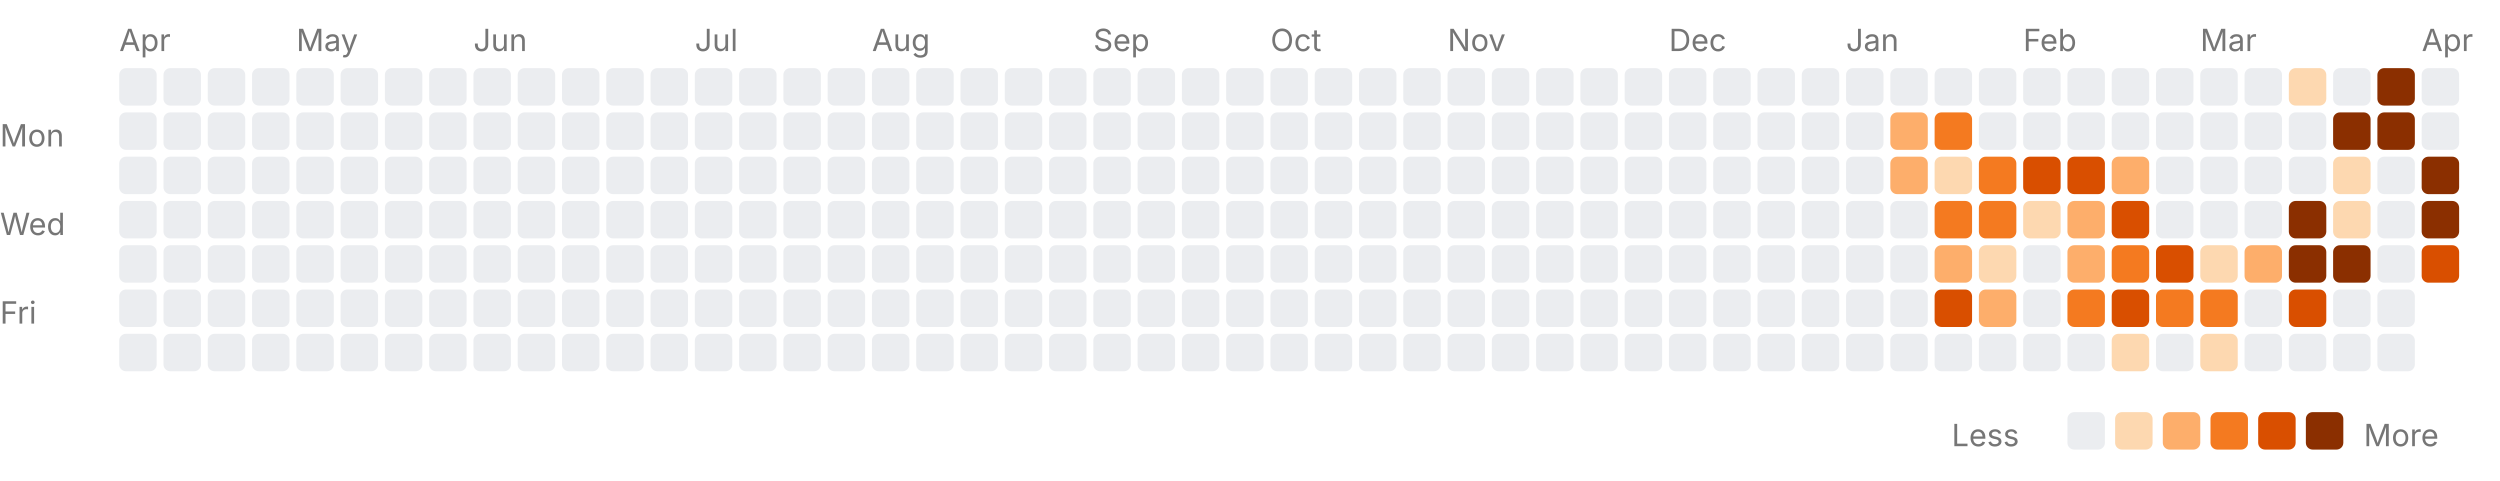
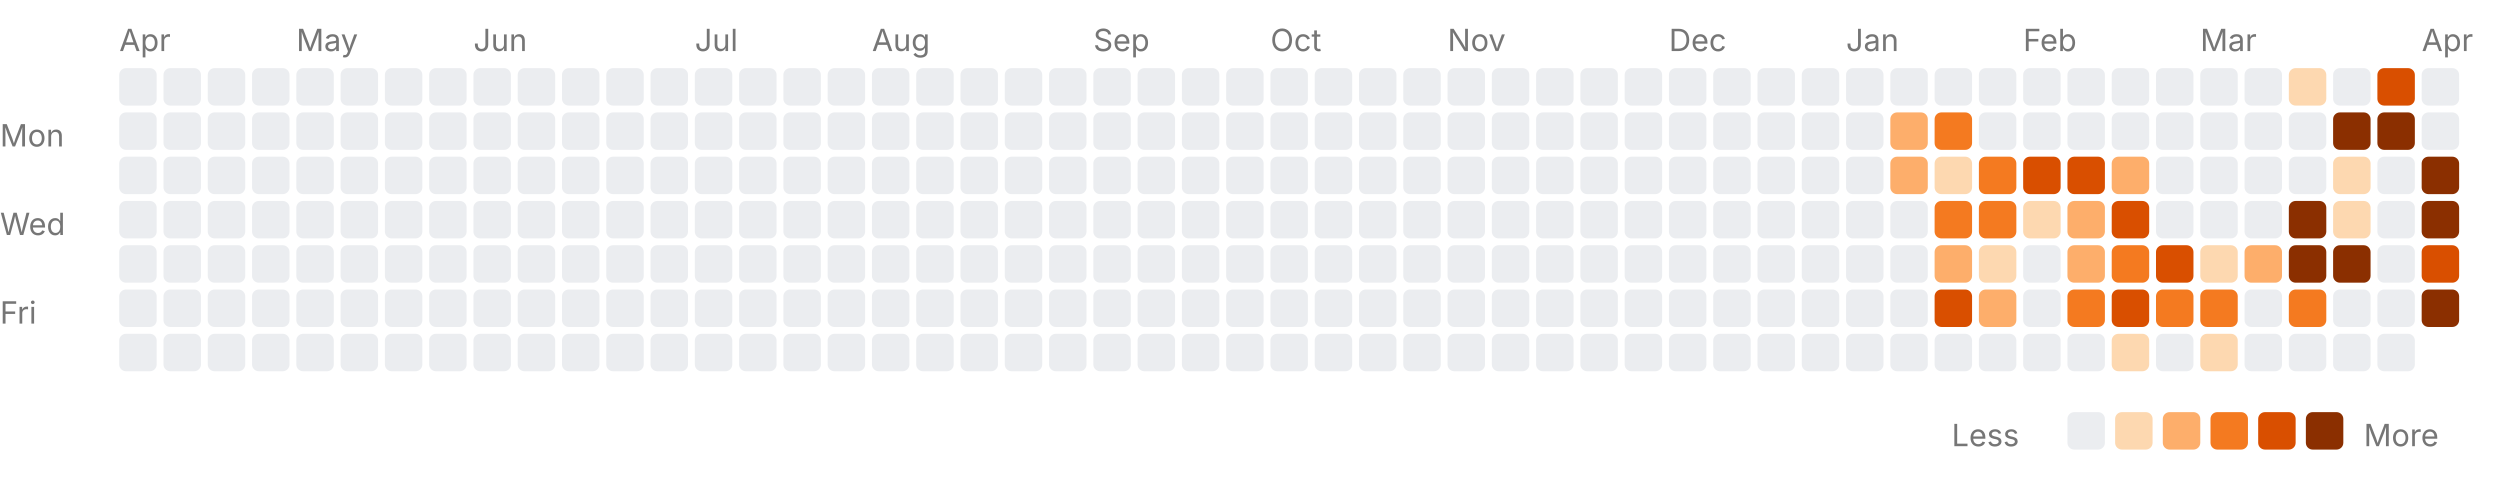
<svg xmlns="http://www.w3.org/2000/svg" width="734" height="141">
  <style>
  text { font-size: 9px; fill: #767676; font-family: -apple-system, BlinkMacSystemFont, sans-serif; }
</style>
  <text x="0" y="43">Mon</text>
  <text x="0" y="69">Wed</text>
  <text x="0" y="95">Fri</text>
  <text x="35" y="15">Apr</text>
  <rect x="35" y="20" width="11" height="11" rx="2" fill="#ebedf0" />
  <rect x="35" y="33" width="11" height="11" rx="2" fill="#ebedf0" />
  <rect x="35" y="46" width="11" height="11" rx="2" fill="#ebedf0" />
  <rect x="35" y="59" width="11" height="11" rx="2" fill="#ebedf0" />
  <rect x="35" y="72" width="11" height="11" rx="2" fill="#ebedf0" />
  <rect x="35" y="85" width="11" height="11" rx="2" fill="#ebedf0" />
  <rect x="35" y="98" width="11" height="11" rx="2" fill="#ebedf0" />
  <rect x="48" y="20" width="11" height="11" rx="2" fill="#ebedf0" />
  <rect x="48" y="33" width="11" height="11" rx="2" fill="#ebedf0" />
  <rect x="48" y="46" width="11" height="11" rx="2" fill="#ebedf0" />
  <rect x="48" y="59" width="11" height="11" rx="2" fill="#ebedf0" />
  <rect x="48" y="72" width="11" height="11" rx="2" fill="#ebedf0" />
  <rect x="48" y="85" width="11" height="11" rx="2" fill="#ebedf0" />
  <rect x="48" y="98" width="11" height="11" rx="2" fill="#ebedf0" />
  <rect x="61" y="20" width="11" height="11" rx="2" fill="#ebedf0" />
  <rect x="61" y="33" width="11" height="11" rx="2" fill="#ebedf0" />
  <rect x="61" y="46" width="11" height="11" rx="2" fill="#ebedf0" />
  <rect x="61" y="59" width="11" height="11" rx="2" fill="#ebedf0" />
  <rect x="61" y="72" width="11" height="11" rx="2" fill="#ebedf0" />
  <rect x="61" y="85" width="11" height="11" rx="2" fill="#ebedf0" />
  <rect x="61" y="98" width="11" height="11" rx="2" fill="#ebedf0" />
  <rect x="74" y="20" width="11" height="11" rx="2" fill="#ebedf0" />
  <rect x="74" y="33" width="11" height="11" rx="2" fill="#ebedf0" />
  <rect x="74" y="46" width="11" height="11" rx="2" fill="#ebedf0" />
  <rect x="74" y="59" width="11" height="11" rx="2" fill="#ebedf0" />
  <rect x="74" y="72" width="11" height="11" rx="2" fill="#ebedf0" />
  <rect x="74" y="85" width="11" height="11" rx="2" fill="#ebedf0" />
  <rect x="74" y="98" width="11" height="11" rx="2" fill="#ebedf0" />
  <text x="87" y="15">May</text>
  <rect x="87" y="20" width="11" height="11" rx="2" fill="#ebedf0" />
  <rect x="87" y="33" width="11" height="11" rx="2" fill="#ebedf0" />
  <rect x="87" y="46" width="11" height="11" rx="2" fill="#ebedf0" />
  <rect x="87" y="59" width="11" height="11" rx="2" fill="#ebedf0" />
  <rect x="87" y="72" width="11" height="11" rx="2" fill="#ebedf0" />
  <rect x="87" y="85" width="11" height="11" rx="2" fill="#ebedf0" />
  <rect x="87" y="98" width="11" height="11" rx="2" fill="#ebedf0" />
  <rect x="100" y="20" width="11" height="11" rx="2" fill="#ebedf0" />
  <rect x="100" y="33" width="11" height="11" rx="2" fill="#ebedf0" />
  <rect x="100" y="46" width="11" height="11" rx="2" fill="#ebedf0" />
  <rect x="100" y="59" width="11" height="11" rx="2" fill="#ebedf0" />
  <rect x="100" y="72" width="11" height="11" rx="2" fill="#ebedf0" />
  <rect x="100" y="85" width="11" height="11" rx="2" fill="#ebedf0" />
  <rect x="100" y="98" width="11" height="11" rx="2" fill="#ebedf0" />
  <rect x="113" y="20" width="11" height="11" rx="2" fill="#ebedf0" />
  <rect x="113" y="33" width="11" height="11" rx="2" fill="#ebedf0" />
  <rect x="113" y="46" width="11" height="11" rx="2" fill="#ebedf0" />
  <rect x="113" y="59" width="11" height="11" rx="2" fill="#ebedf0" />
  <rect x="113" y="72" width="11" height="11" rx="2" fill="#ebedf0" />
  <rect x="113" y="85" width="11" height="11" rx="2" fill="#ebedf0" />
  <rect x="113" y="98" width="11" height="11" rx="2" fill="#ebedf0" />
  <rect x="126" y="20" width="11" height="11" rx="2" fill="#ebedf0" />
  <rect x="126" y="33" width="11" height="11" rx="2" fill="#ebedf0" />
  <rect x="126" y="46" width="11" height="11" rx="2" fill="#ebedf0" />
  <rect x="126" y="59" width="11" height="11" rx="2" fill="#ebedf0" />
  <rect x="126" y="72" width="11" height="11" rx="2" fill="#ebedf0" />
  <rect x="126" y="85" width="11" height="11" rx="2" fill="#ebedf0" />
  <rect x="126" y="98" width="11" height="11" rx="2" fill="#ebedf0" />
  <text x="139" y="15">Jun</text>
  <rect x="139" y="20" width="11" height="11" rx="2" fill="#ebedf0" />
  <rect x="139" y="33" width="11" height="11" rx="2" fill="#ebedf0" />
  <rect x="139" y="46" width="11" height="11" rx="2" fill="#ebedf0" />
  <rect x="139" y="59" width="11" height="11" rx="2" fill="#ebedf0" />
  <rect x="139" y="72" width="11" height="11" rx="2" fill="#ebedf0" />
  <rect x="139" y="85" width="11" height="11" rx="2" fill="#ebedf0" />
  <rect x="139" y="98" width="11" height="11" rx="2" fill="#ebedf0" />
  <rect x="152" y="20" width="11" height="11" rx="2" fill="#ebedf0" />
  <rect x="152" y="33" width="11" height="11" rx="2" fill="#ebedf0" />
  <rect x="152" y="46" width="11" height="11" rx="2" fill="#ebedf0" />
  <rect x="152" y="59" width="11" height="11" rx="2" fill="#ebedf0" />
  <rect x="152" y="72" width="11" height="11" rx="2" fill="#ebedf0" />
  <rect x="152" y="85" width="11" height="11" rx="2" fill="#ebedf0" />
  <rect x="152" y="98" width="11" height="11" rx="2" fill="#ebedf0" />
  <rect x="165" y="20" width="11" height="11" rx="2" fill="#ebedf0" />
  <rect x="165" y="33" width="11" height="11" rx="2" fill="#ebedf0" />
  <rect x="165" y="46" width="11" height="11" rx="2" fill="#ebedf0" />
  <rect x="165" y="59" width="11" height="11" rx="2" fill="#ebedf0" />
  <rect x="165" y="72" width="11" height="11" rx="2" fill="#ebedf0" />
  <rect x="165" y="85" width="11" height="11" rx="2" fill="#ebedf0" />
  <rect x="165" y="98" width="11" height="11" rx="2" fill="#ebedf0" />
  <rect x="178" y="20" width="11" height="11" rx="2" fill="#ebedf0" />
  <rect x="178" y="33" width="11" height="11" rx="2" fill="#ebedf0" />
  <rect x="178" y="46" width="11" height="11" rx="2" fill="#ebedf0" />
  <rect x="178" y="59" width="11" height="11" rx="2" fill="#ebedf0" />
  <rect x="178" y="72" width="11" height="11" rx="2" fill="#ebedf0" />
  <rect x="178" y="85" width="11" height="11" rx="2" fill="#ebedf0" />
  <rect x="178" y="98" width="11" height="11" rx="2" fill="#ebedf0" />
  <rect x="191" y="20" width="11" height="11" rx="2" fill="#ebedf0" />
  <rect x="191" y="33" width="11" height="11" rx="2" fill="#ebedf0" />
  <rect x="191" y="46" width="11" height="11" rx="2" fill="#ebedf0" />
  <rect x="191" y="59" width="11" height="11" rx="2" fill="#ebedf0" />
  <rect x="191" y="72" width="11" height="11" rx="2" fill="#ebedf0" />
  <rect x="191" y="85" width="11" height="11" rx="2" fill="#ebedf0" />
  <rect x="191" y="98" width="11" height="11" rx="2" fill="#ebedf0" />
  <text x="204" y="15">Jul</text>
  <rect x="204" y="20" width="11" height="11" rx="2" fill="#ebedf0" />
  <rect x="204" y="33" width="11" height="11" rx="2" fill="#ebedf0" />
  <rect x="204" y="46" width="11" height="11" rx="2" fill="#ebedf0" />
  <rect x="204" y="59" width="11" height="11" rx="2" fill="#ebedf0" />
  <rect x="204" y="72" width="11" height="11" rx="2" fill="#ebedf0" />
  <rect x="204" y="85" width="11" height="11" rx="2" fill="#ebedf0" />
  <rect x="204" y="98" width="11" height="11" rx="2" fill="#ebedf0" />
  <rect x="217" y="20" width="11" height="11" rx="2" fill="#ebedf0" />
  <rect x="217" y="33" width="11" height="11" rx="2" fill="#ebedf0" />
  <rect x="217" y="46" width="11" height="11" rx="2" fill="#ebedf0" />
  <rect x="217" y="59" width="11" height="11" rx="2" fill="#ebedf0" />
  <rect x="217" y="72" width="11" height="11" rx="2" fill="#ebedf0" />
  <rect x="217" y="85" width="11" height="11" rx="2" fill="#ebedf0" />
  <rect x="217" y="98" width="11" height="11" rx="2" fill="#ebedf0" />
  <rect x="230" y="20" width="11" height="11" rx="2" fill="#ebedf0" />
  <rect x="230" y="33" width="11" height="11" rx="2" fill="#ebedf0" />
  <rect x="230" y="46" width="11" height="11" rx="2" fill="#ebedf0" />
  <rect x="230" y="59" width="11" height="11" rx="2" fill="#ebedf0" />
  <rect x="230" y="72" width="11" height="11" rx="2" fill="#ebedf0" />
  <rect x="230" y="85" width="11" height="11" rx="2" fill="#ebedf0" />
  <rect x="230" y="98" width="11" height="11" rx="2" fill="#ebedf0" />
  <rect x="243" y="20" width="11" height="11" rx="2" fill="#ebedf0" />
  <rect x="243" y="33" width="11" height="11" rx="2" fill="#ebedf0" />
  <rect x="243" y="46" width="11" height="11" rx="2" fill="#ebedf0" />
  <rect x="243" y="59" width="11" height="11" rx="2" fill="#ebedf0" />
  <rect x="243" y="72" width="11" height="11" rx="2" fill="#ebedf0" />
  <rect x="243" y="85" width="11" height="11" rx="2" fill="#ebedf0" />
  <rect x="243" y="98" width="11" height="11" rx="2" fill="#ebedf0" />
  <text x="256" y="15">Aug</text>
  <rect x="256" y="20" width="11" height="11" rx="2" fill="#ebedf0" />
  <rect x="256" y="33" width="11" height="11" rx="2" fill="#ebedf0" />
  <rect x="256" y="46" width="11" height="11" rx="2" fill="#ebedf0" />
  <rect x="256" y="59" width="11" height="11" rx="2" fill="#ebedf0" />
  <rect x="256" y="72" width="11" height="11" rx="2" fill="#ebedf0" />
  <rect x="256" y="85" width="11" height="11" rx="2" fill="#ebedf0" />
  <rect x="256" y="98" width="11" height="11" rx="2" fill="#ebedf0" />
  <rect x="269" y="20" width="11" height="11" rx="2" fill="#ebedf0" />
  <rect x="269" y="33" width="11" height="11" rx="2" fill="#ebedf0" />
  <rect x="269" y="46" width="11" height="11" rx="2" fill="#ebedf0" />
  <rect x="269" y="59" width="11" height="11" rx="2" fill="#ebedf0" />
  <rect x="269" y="72" width="11" height="11" rx="2" fill="#ebedf0" />
  <rect x="269" y="85" width="11" height="11" rx="2" fill="#ebedf0" />
  <rect x="269" y="98" width="11" height="11" rx="2" fill="#ebedf0" />
  <rect x="282" y="20" width="11" height="11" rx="2" fill="#ebedf0" />
  <rect x="282" y="33" width="11" height="11" rx="2" fill="#ebedf0" />
  <rect x="282" y="46" width="11" height="11" rx="2" fill="#ebedf0" />
  <rect x="282" y="59" width="11" height="11" rx="2" fill="#ebedf0" />
  <rect x="282" y="72" width="11" height="11" rx="2" fill="#ebedf0" />
  <rect x="282" y="85" width="11" height="11" rx="2" fill="#ebedf0" />
  <rect x="282" y="98" width="11" height="11" rx="2" fill="#ebedf0" />
  <rect x="295" y="20" width="11" height="11" rx="2" fill="#ebedf0" />
  <rect x="295" y="33" width="11" height="11" rx="2" fill="#ebedf0" />
  <rect x="295" y="46" width="11" height="11" rx="2" fill="#ebedf0" />
  <rect x="295" y="59" width="11" height="11" rx="2" fill="#ebedf0" />
  <rect x="295" y="72" width="11" height="11" rx="2" fill="#ebedf0" />
  <rect x="295" y="85" width="11" height="11" rx="2" fill="#ebedf0" />
  <rect x="295" y="98" width="11" height="11" rx="2" fill="#ebedf0" />
  <rect x="308" y="20" width="11" height="11" rx="2" fill="#ebedf0" />
  <rect x="308" y="33" width="11" height="11" rx="2" fill="#ebedf0" />
  <rect x="308" y="46" width="11" height="11" rx="2" fill="#ebedf0" />
  <rect x="308" y="59" width="11" height="11" rx="2" fill="#ebedf0" />
  <rect x="308" y="72" width="11" height="11" rx="2" fill="#ebedf0" />
  <rect x="308" y="85" width="11" height="11" rx="2" fill="#ebedf0" />
  <rect x="308" y="98" width="11" height="11" rx="2" fill="#ebedf0" />
  <text x="321" y="15">Sep</text>
  <rect x="321" y="20" width="11" height="11" rx="2" fill="#ebedf0" />
  <rect x="321" y="33" width="11" height="11" rx="2" fill="#ebedf0" />
  <rect x="321" y="46" width="11" height="11" rx="2" fill="#ebedf0" />
  <rect x="321" y="59" width="11" height="11" rx="2" fill="#ebedf0" />
  <rect x="321" y="72" width="11" height="11" rx="2" fill="#ebedf0" />
  <rect x="321" y="85" width="11" height="11" rx="2" fill="#ebedf0" />
  <rect x="321" y="98" width="11" height="11" rx="2" fill="#ebedf0" />
  <rect x="334" y="20" width="11" height="11" rx="2" fill="#ebedf0" />
  <rect x="334" y="33" width="11" height="11" rx="2" fill="#ebedf0" />
  <rect x="334" y="46" width="11" height="11" rx="2" fill="#ebedf0" />
  <rect x="334" y="59" width="11" height="11" rx="2" fill="#ebedf0" />
  <rect x="334" y="72" width="11" height="11" rx="2" fill="#ebedf0" />
  <rect x="334" y="85" width="11" height="11" rx="2" fill="#ebedf0" />
  <rect x="334" y="98" width="11" height="11" rx="2" fill="#ebedf0" />
  <rect x="347" y="20" width="11" height="11" rx="2" fill="#ebedf0" />
  <rect x="347" y="33" width="11" height="11" rx="2" fill="#ebedf0" />
  <rect x="347" y="46" width="11" height="11" rx="2" fill="#ebedf0" />
  <rect x="347" y="59" width="11" height="11" rx="2" fill="#ebedf0" />
  <rect x="347" y="72" width="11" height="11" rx="2" fill="#ebedf0" />
  <rect x="347" y="85" width="11" height="11" rx="2" fill="#ebedf0" />
  <rect x="347" y="98" width="11" height="11" rx="2" fill="#ebedf0" />
  <rect x="360" y="20" width="11" height="11" rx="2" fill="#ebedf0" />
  <rect x="360" y="33" width="11" height="11" rx="2" fill="#ebedf0" />
  <rect x="360" y="46" width="11" height="11" rx="2" fill="#ebedf0" />
  <rect x="360" y="59" width="11" height="11" rx="2" fill="#ebedf0" />
  <rect x="360" y="72" width="11" height="11" rx="2" fill="#ebedf0" />
  <rect x="360" y="85" width="11" height="11" rx="2" fill="#ebedf0" />
  <rect x="360" y="98" width="11" height="11" rx="2" fill="#ebedf0" />
  <text x="373" y="15">Oct</text>
  <rect x="373" y="20" width="11" height="11" rx="2" fill="#ebedf0" />
  <rect x="373" y="33" width="11" height="11" rx="2" fill="#ebedf0" />
  <rect x="373" y="46" width="11" height="11" rx="2" fill="#ebedf0" />
  <rect x="373" y="59" width="11" height="11" rx="2" fill="#ebedf0" />
  <rect x="373" y="72" width="11" height="11" rx="2" fill="#ebedf0" />
  <rect x="373" y="85" width="11" height="11" rx="2" fill="#ebedf0" />
  <rect x="373" y="98" width="11" height="11" rx="2" fill="#ebedf0" />
  <rect x="386" y="20" width="11" height="11" rx="2" fill="#ebedf0" />
  <rect x="386" y="33" width="11" height="11" rx="2" fill="#ebedf0" />
  <rect x="386" y="46" width="11" height="11" rx="2" fill="#ebedf0" />
  <rect x="386" y="59" width="11" height="11" rx="2" fill="#ebedf0" />
  <rect x="386" y="72" width="11" height="11" rx="2" fill="#ebedf0" />
  <rect x="386" y="85" width="11" height="11" rx="2" fill="#ebedf0" />
  <rect x="386" y="98" width="11" height="11" rx="2" fill="#ebedf0" />
  <rect x="399" y="20" width="11" height="11" rx="2" fill="#ebedf0" />
  <rect x="399" y="33" width="11" height="11" rx="2" fill="#ebedf0" />
  <rect x="399" y="46" width="11" height="11" rx="2" fill="#ebedf0" />
  <rect x="399" y="59" width="11" height="11" rx="2" fill="#ebedf0" />
  <rect x="399" y="72" width="11" height="11" rx="2" fill="#ebedf0" />
  <rect x="399" y="85" width="11" height="11" rx="2" fill="#ebedf0" />
  <rect x="399" y="98" width="11" height="11" rx="2" fill="#ebedf0" />
  <rect x="412" y="20" width="11" height="11" rx="2" fill="#ebedf0" />
  <rect x="412" y="33" width="11" height="11" rx="2" fill="#ebedf0" />
  <rect x="412" y="46" width="11" height="11" rx="2" fill="#ebedf0" />
  <rect x="412" y="59" width="11" height="11" rx="2" fill="#ebedf0" />
  <rect x="412" y="72" width="11" height="11" rx="2" fill="#ebedf0" />
  <rect x="412" y="85" width="11" height="11" rx="2" fill="#ebedf0" />
  <rect x="412" y="98" width="11" height="11" rx="2" fill="#ebedf0" />
  <text x="425" y="15">Nov</text>
  <rect x="425" y="20" width="11" height="11" rx="2" fill="#ebedf0" />
  <rect x="425" y="33" width="11" height="11" rx="2" fill="#ebedf0" />
  <rect x="425" y="46" width="11" height="11" rx="2" fill="#ebedf0" />
  <rect x="425" y="59" width="11" height="11" rx="2" fill="#ebedf0" />
  <rect x="425" y="72" width="11" height="11" rx="2" fill="#ebedf0" />
  <rect x="425" y="85" width="11" height="11" rx="2" fill="#ebedf0" />
  <rect x="425" y="98" width="11" height="11" rx="2" fill="#ebedf0" />
  <rect x="438" y="20" width="11" height="11" rx="2" fill="#ebedf0" />
  <rect x="438" y="33" width="11" height="11" rx="2" fill="#ebedf0" />
  <rect x="438" y="46" width="11" height="11" rx="2" fill="#ebedf0" />
  <rect x="438" y="59" width="11" height="11" rx="2" fill="#ebedf0" />
  <rect x="438" y="72" width="11" height="11" rx="2" fill="#ebedf0" />
  <rect x="438" y="85" width="11" height="11" rx="2" fill="#ebedf0" />
  <rect x="438" y="98" width="11" height="11" rx="2" fill="#ebedf0" />
  <rect x="451" y="20" width="11" height="11" rx="2" fill="#ebedf0" />
  <rect x="451" y="33" width="11" height="11" rx="2" fill="#ebedf0" />
  <rect x="451" y="46" width="11" height="11" rx="2" fill="#ebedf0" />
  <rect x="451" y="59" width="11" height="11" rx="2" fill="#ebedf0" />
  <rect x="451" y="72" width="11" height="11" rx="2" fill="#ebedf0" />
  <rect x="451" y="85" width="11" height="11" rx="2" fill="#ebedf0" />
  <rect x="451" y="98" width="11" height="11" rx="2" fill="#ebedf0" />
  <rect x="464" y="20" width="11" height="11" rx="2" fill="#ebedf0" />
  <rect x="464" y="33" width="11" height="11" rx="2" fill="#ebedf0" />
  <rect x="464" y="46" width="11" height="11" rx="2" fill="#ebedf0" />
  <rect x="464" y="59" width="11" height="11" rx="2" fill="#ebedf0" />
  <rect x="464" y="72" width="11" height="11" rx="2" fill="#ebedf0" />
  <rect x="464" y="85" width="11" height="11" rx="2" fill="#ebedf0" />
  <rect x="464" y="98" width="11" height="11" rx="2" fill="#ebedf0" />
  <rect x="477" y="20" width="11" height="11" rx="2" fill="#ebedf0" />
  <rect x="477" y="33" width="11" height="11" rx="2" fill="#ebedf0" />
  <rect x="477" y="46" width="11" height="11" rx="2" fill="#ebedf0" />
  <rect x="477" y="59" width="11" height="11" rx="2" fill="#ebedf0" />
  <rect x="477" y="72" width="11" height="11" rx="2" fill="#ebedf0" />
  <rect x="477" y="85" width="11" height="11" rx="2" fill="#ebedf0" />
  <rect x="477" y="98" width="11" height="11" rx="2" fill="#ebedf0" />
  <text x="490" y="15">Dec</text>
  <rect x="490" y="20" width="11" height="11" rx="2" fill="#ebedf0" />
  <rect x="490" y="33" width="11" height="11" rx="2" fill="#ebedf0" />
  <rect x="490" y="46" width="11" height="11" rx="2" fill="#ebedf0" />
  <rect x="490" y="59" width="11" height="11" rx="2" fill="#ebedf0" />
  <rect x="490" y="72" width="11" height="11" rx="2" fill="#ebedf0" />
  <rect x="490" y="85" width="11" height="11" rx="2" fill="#ebedf0" />
  <rect x="490" y="98" width="11" height="11" rx="2" fill="#ebedf0" />
  <rect x="503" y="20" width="11" height="11" rx="2" fill="#ebedf0" />
  <rect x="503" y="33" width="11" height="11" rx="2" fill="#ebedf0" />
  <rect x="503" y="46" width="11" height="11" rx="2" fill="#ebedf0" />
  <rect x="503" y="59" width="11" height="11" rx="2" fill="#ebedf0" />
  <rect x="503" y="72" width="11" height="11" rx="2" fill="#ebedf0" />
  <rect x="503" y="85" width="11" height="11" rx="2" fill="#ebedf0" />
  <rect x="503" y="98" width="11" height="11" rx="2" fill="#ebedf0" />
  <rect x="516" y="20" width="11" height="11" rx="2" fill="#ebedf0" />
  <rect x="516" y="33" width="11" height="11" rx="2" fill="#ebedf0" />
  <rect x="516" y="46" width="11" height="11" rx="2" fill="#ebedf0" />
  <rect x="516" y="59" width="11" height="11" rx="2" fill="#ebedf0" />
  <rect x="516" y="72" width="11" height="11" rx="2" fill="#ebedf0" />
  <rect x="516" y="85" width="11" height="11" rx="2" fill="#ebedf0" />
  <rect x="516" y="98" width="11" height="11" rx="2" fill="#ebedf0" />
  <rect x="529" y="20" width="11" height="11" rx="2" fill="#ebedf0" />
  <rect x="529" y="33" width="11" height="11" rx="2" fill="#ebedf0" />
  <rect x="529" y="46" width="11" height="11" rx="2" fill="#ebedf0" />
  <rect x="529" y="59" width="11" height="11" rx="2" fill="#ebedf0" />
  <rect x="529" y="72" width="11" height="11" rx="2" fill="#ebedf0" />
  <rect x="529" y="85" width="11" height="11" rx="2" fill="#ebedf0" />
  <rect x="529" y="98" width="11" height="11" rx="2" fill="#ebedf0" />
  <text x="542" y="15">Jan</text>
  <rect x="542" y="20" width="11" height="11" rx="2" fill="#ebedf0" />
  <rect x="542" y="33" width="11" height="11" rx="2" fill="#ebedf0" />
  <rect x="542" y="46" width="11" height="11" rx="2" fill="#ebedf0" />
  <rect x="542" y="59" width="11" height="11" rx="2" fill="#ebedf0" />
  <rect x="542" y="72" width="11" height="11" rx="2" fill="#ebedf0" />
  <rect x="542" y="85" width="11" height="11" rx="2" fill="#ebedf0" />
  <rect x="542" y="98" width="11" height="11" rx="2" fill="#ebedf0" />
  <rect x="555" y="20" width="11" height="11" rx="2" fill="#ebedf0" />
  <rect x="555" y="33" width="11" height="11" rx="2" fill="#fdae6b" />
  <rect x="555" y="46" width="11" height="11" rx="2" fill="#fdae6b" />
  <rect x="555" y="59" width="11" height="11" rx="2" fill="#ebedf0" />
  <rect x="555" y="72" width="11" height="11" rx="2" fill="#ebedf0" />
  <rect x="555" y="85" width="11" height="11" rx="2" fill="#ebedf0" />
  <rect x="555" y="98" width="11" height="11" rx="2" fill="#ebedf0" />
  <rect x="568" y="20" width="11" height="11" rx="2" fill="#ebedf0" />
  <rect x="568" y="33" width="11" height="11" rx="2" fill="#f47a20" />
  <rect x="568" y="46" width="11" height="11" rx="2" fill="#fdd8b0" />
  <rect x="568" y="59" width="11" height="11" rx="2" fill="#f47a20" />
  <rect x="568" y="72" width="11" height="11" rx="2" fill="#fdae6b" />
  <rect x="568" y="85" width="11" height="11" rx="2" fill="#d94f00" />
  <rect x="568" y="98" width="11" height="11" rx="2" fill="#ebedf0" />
  <rect x="581" y="20" width="11" height="11" rx="2" fill="#ebedf0" />
  <rect x="581" y="33" width="11" height="11" rx="2" fill="#ebedf0" />
  <rect x="581" y="46" width="11" height="11" rx="2" fill="#f47a20" />
  <rect x="581" y="59" width="11" height="11" rx="2" fill="#f47a20" />
  <rect x="581" y="72" width="11" height="11" rx="2" fill="#fdd8b0" />
  <rect x="581" y="85" width="11" height="11" rx="2" fill="#fdae6b" />
  <rect x="581" y="98" width="11" height="11" rx="2" fill="#ebedf0" />
  <text x="594" y="15">Feb</text>
  <rect x="594" y="20" width="11" height="11" rx="2" fill="#ebedf0" />
  <rect x="594" y="33" width="11" height="11" rx="2" fill="#ebedf0" />
  <rect x="594" y="46" width="11" height="11" rx="2" fill="#d94f00" />
  <rect x="594" y="59" width="11" height="11" rx="2" fill="#fdd8b0" />
  <rect x="594" y="72" width="11" height="11" rx="2" fill="#ebedf0" />
  <rect x="594" y="85" width="11" height="11" rx="2" fill="#ebedf0" />
  <rect x="594" y="98" width="11" height="11" rx="2" fill="#ebedf0" />
  <rect x="607" y="20" width="11" height="11" rx="2" fill="#ebedf0" />
  <rect x="607" y="33" width="11" height="11" rx="2" fill="#ebedf0" />
  <rect x="607" y="46" width="11" height="11" rx="2" fill="#d94f00" />
  <rect x="607" y="59" width="11" height="11" rx="2" fill="#fdae6b" />
  <rect x="607" y="72" width="11" height="11" rx="2" fill="#fdae6b" />
  <rect x="607" y="85" width="11" height="11" rx="2" fill="#f47a20" />
  <rect x="607" y="98" width="11" height="11" rx="2" fill="#ebedf0" />
  <rect x="620" y="20" width="11" height="11" rx="2" fill="#ebedf0" />
  <rect x="620" y="33" width="11" height="11" rx="2" fill="#ebedf0" />
  <rect x="620" y="46" width="11" height="11" rx="2" fill="#fdae6b" />
  <rect x="620" y="59" width="11" height="11" rx="2" fill="#d94f00" />
  <rect x="620" y="72" width="11" height="11" rx="2" fill="#f47a20" />
  <rect x="620" y="85" width="11" height="11" rx="2" fill="#d94f00" />
  <rect x="620" y="98" width="11" height="11" rx="2" fill="#fdd8b0" />
  <rect x="633" y="20" width="11" height="11" rx="2" fill="#ebedf0" />
  <rect x="633" y="33" width="11" height="11" rx="2" fill="#ebedf0" />
  <rect x="633" y="46" width="11" height="11" rx="2" fill="#ebedf0" />
  <rect x="633" y="59" width="11" height="11" rx="2" fill="#ebedf0" />
  <rect x="633" y="72" width="11" height="11" rx="2" fill="#d94f00" />
  <rect x="633" y="85" width="11" height="11" rx="2" fill="#f47a20" />
  <rect x="633" y="98" width="11" height="11" rx="2" fill="#ebedf0" />
  <text x="646" y="15">Mar</text>
  <rect x="646" y="20" width="11" height="11" rx="2" fill="#ebedf0" />
  <rect x="646" y="33" width="11" height="11" rx="2" fill="#ebedf0" />
  <rect x="646" y="46" width="11" height="11" rx="2" fill="#ebedf0" />
  <rect x="646" y="59" width="11" height="11" rx="2" fill="#ebedf0" />
  <rect x="646" y="72" width="11" height="11" rx="2" fill="#fdd8b0" />
  <rect x="646" y="85" width="11" height="11" rx="2" fill="#f47a20" />
  <rect x="646" y="98" width="11" height="11" rx="2" fill="#fdd8b0" />
  <rect x="659" y="20" width="11" height="11" rx="2" fill="#ebedf0" />
  <rect x="659" y="33" width="11" height="11" rx="2" fill="#ebedf0" />
  <rect x="659" y="46" width="11" height="11" rx="2" fill="#ebedf0" />
  <rect x="659" y="59" width="11" height="11" rx="2" fill="#ebedf0" />
  <rect x="659" y="72" width="11" height="11" rx="2" fill="#fdae6b" />
  <rect x="659" y="85" width="11" height="11" rx="2" fill="#ebedf0" />
  <rect x="659" y="98" width="11" height="11" rx="2" fill="#ebedf0" />
  <rect x="672" y="20" width="11" height="11" rx="2" fill="#fdd8b0" />
  <rect x="672" y="33" width="11" height="11" rx="2" fill="#ebedf0" />
  <rect x="672" y="46" width="11" height="11" rx="2" fill="#ebedf0" />
  <rect x="672" y="59" width="11" height="11" rx="2" fill="#8b2f00" />
  <rect x="672" y="72" width="11" height="11" rx="2" fill="#8b2f00" />
-   <rect x="672" y="85" width="11" height="11" rx="2" fill="#d94f00" />
+   <rect x="672" y="85" width="11" height="11" rx="2" fill="#f47a20" />
  <rect x="672" y="98" width="11" height="11" rx="2" fill="#ebedf0" />
  <rect x="685" y="20" width="11" height="11" rx="2" fill="#ebedf0" />
  <rect x="685" y="33" width="11" height="11" rx="2" fill="#8b2f00" />
  <rect x="685" y="46" width="11" height="11" rx="2" fill="#fdd8b0" />
  <rect x="685" y="59" width="11" height="11" rx="2" fill="#fdd8b0" />
  <rect x="685" y="72" width="11" height="11" rx="2" fill="#8b2f00" />
  <rect x="685" y="85" width="11" height="11" rx="2" fill="#ebedf0" />
  <rect x="685" y="98" width="11" height="11" rx="2" fill="#ebedf0" />
-   <rect x="698" y="20" width="11" height="11" rx="2" fill="#8b2f00" />
+   <rect x="698" y="20" width="11" height="11" rx="2" fill="#d94f00" />
  <rect x="698" y="33" width="11" height="11" rx="2" fill="#8b2f00" />
  <rect x="698" y="46" width="11" height="11" rx="2" fill="#ebedf0" />
  <rect x="698" y="59" width="11" height="11" rx="2" fill="#ebedf0" />
  <rect x="698" y="72" width="11" height="11" rx="2" fill="#ebedf0" />
  <rect x="698" y="85" width="11" height="11" rx="2" fill="#ebedf0" />
  <rect x="698" y="98" width="11" height="11" rx="2" fill="#ebedf0" />
  <text x="711" y="15">Apr</text>
  <rect x="711" y="20" width="11" height="11" rx="2" fill="#ebedf0" />
  <rect x="711" y="33" width="11" height="11" rx="2" fill="#ebedf0" />
  <rect x="711" y="46" width="11" height="11" rx="2" fill="#8b2f00" />
  <rect x="711" y="59" width="11" height="11" rx="2" fill="#8b2f00" />
  <rect x="711" y="72" width="11" height="11" rx="2" fill="#d94f00" />
+   <rect x="711" y="85" width="11" height="11" rx="2" fill="#8b2f00" />
  <text x="573" y="131">Less</text>
  <rect x="607" y="121" width="11" height="11" rx="2" fill="#ebedf0" />
  <rect x="621" y="121" width="11" height="11" rx="2" fill="#fdd8b0" />
  <rect x="635" y="121" width="11" height="11" rx="2" fill="#fdae6b" />
  <rect x="649" y="121" width="11" height="11" rx="2" fill="#f47a20" />
  <rect x="663" y="121" width="11" height="11" rx="2" fill="#d94f00" />
  <rect x="677" y="121" width="11" height="11" rx="2" fill="#8b2f00" />
  <text x="694" y="131">More</text>
</svg>
